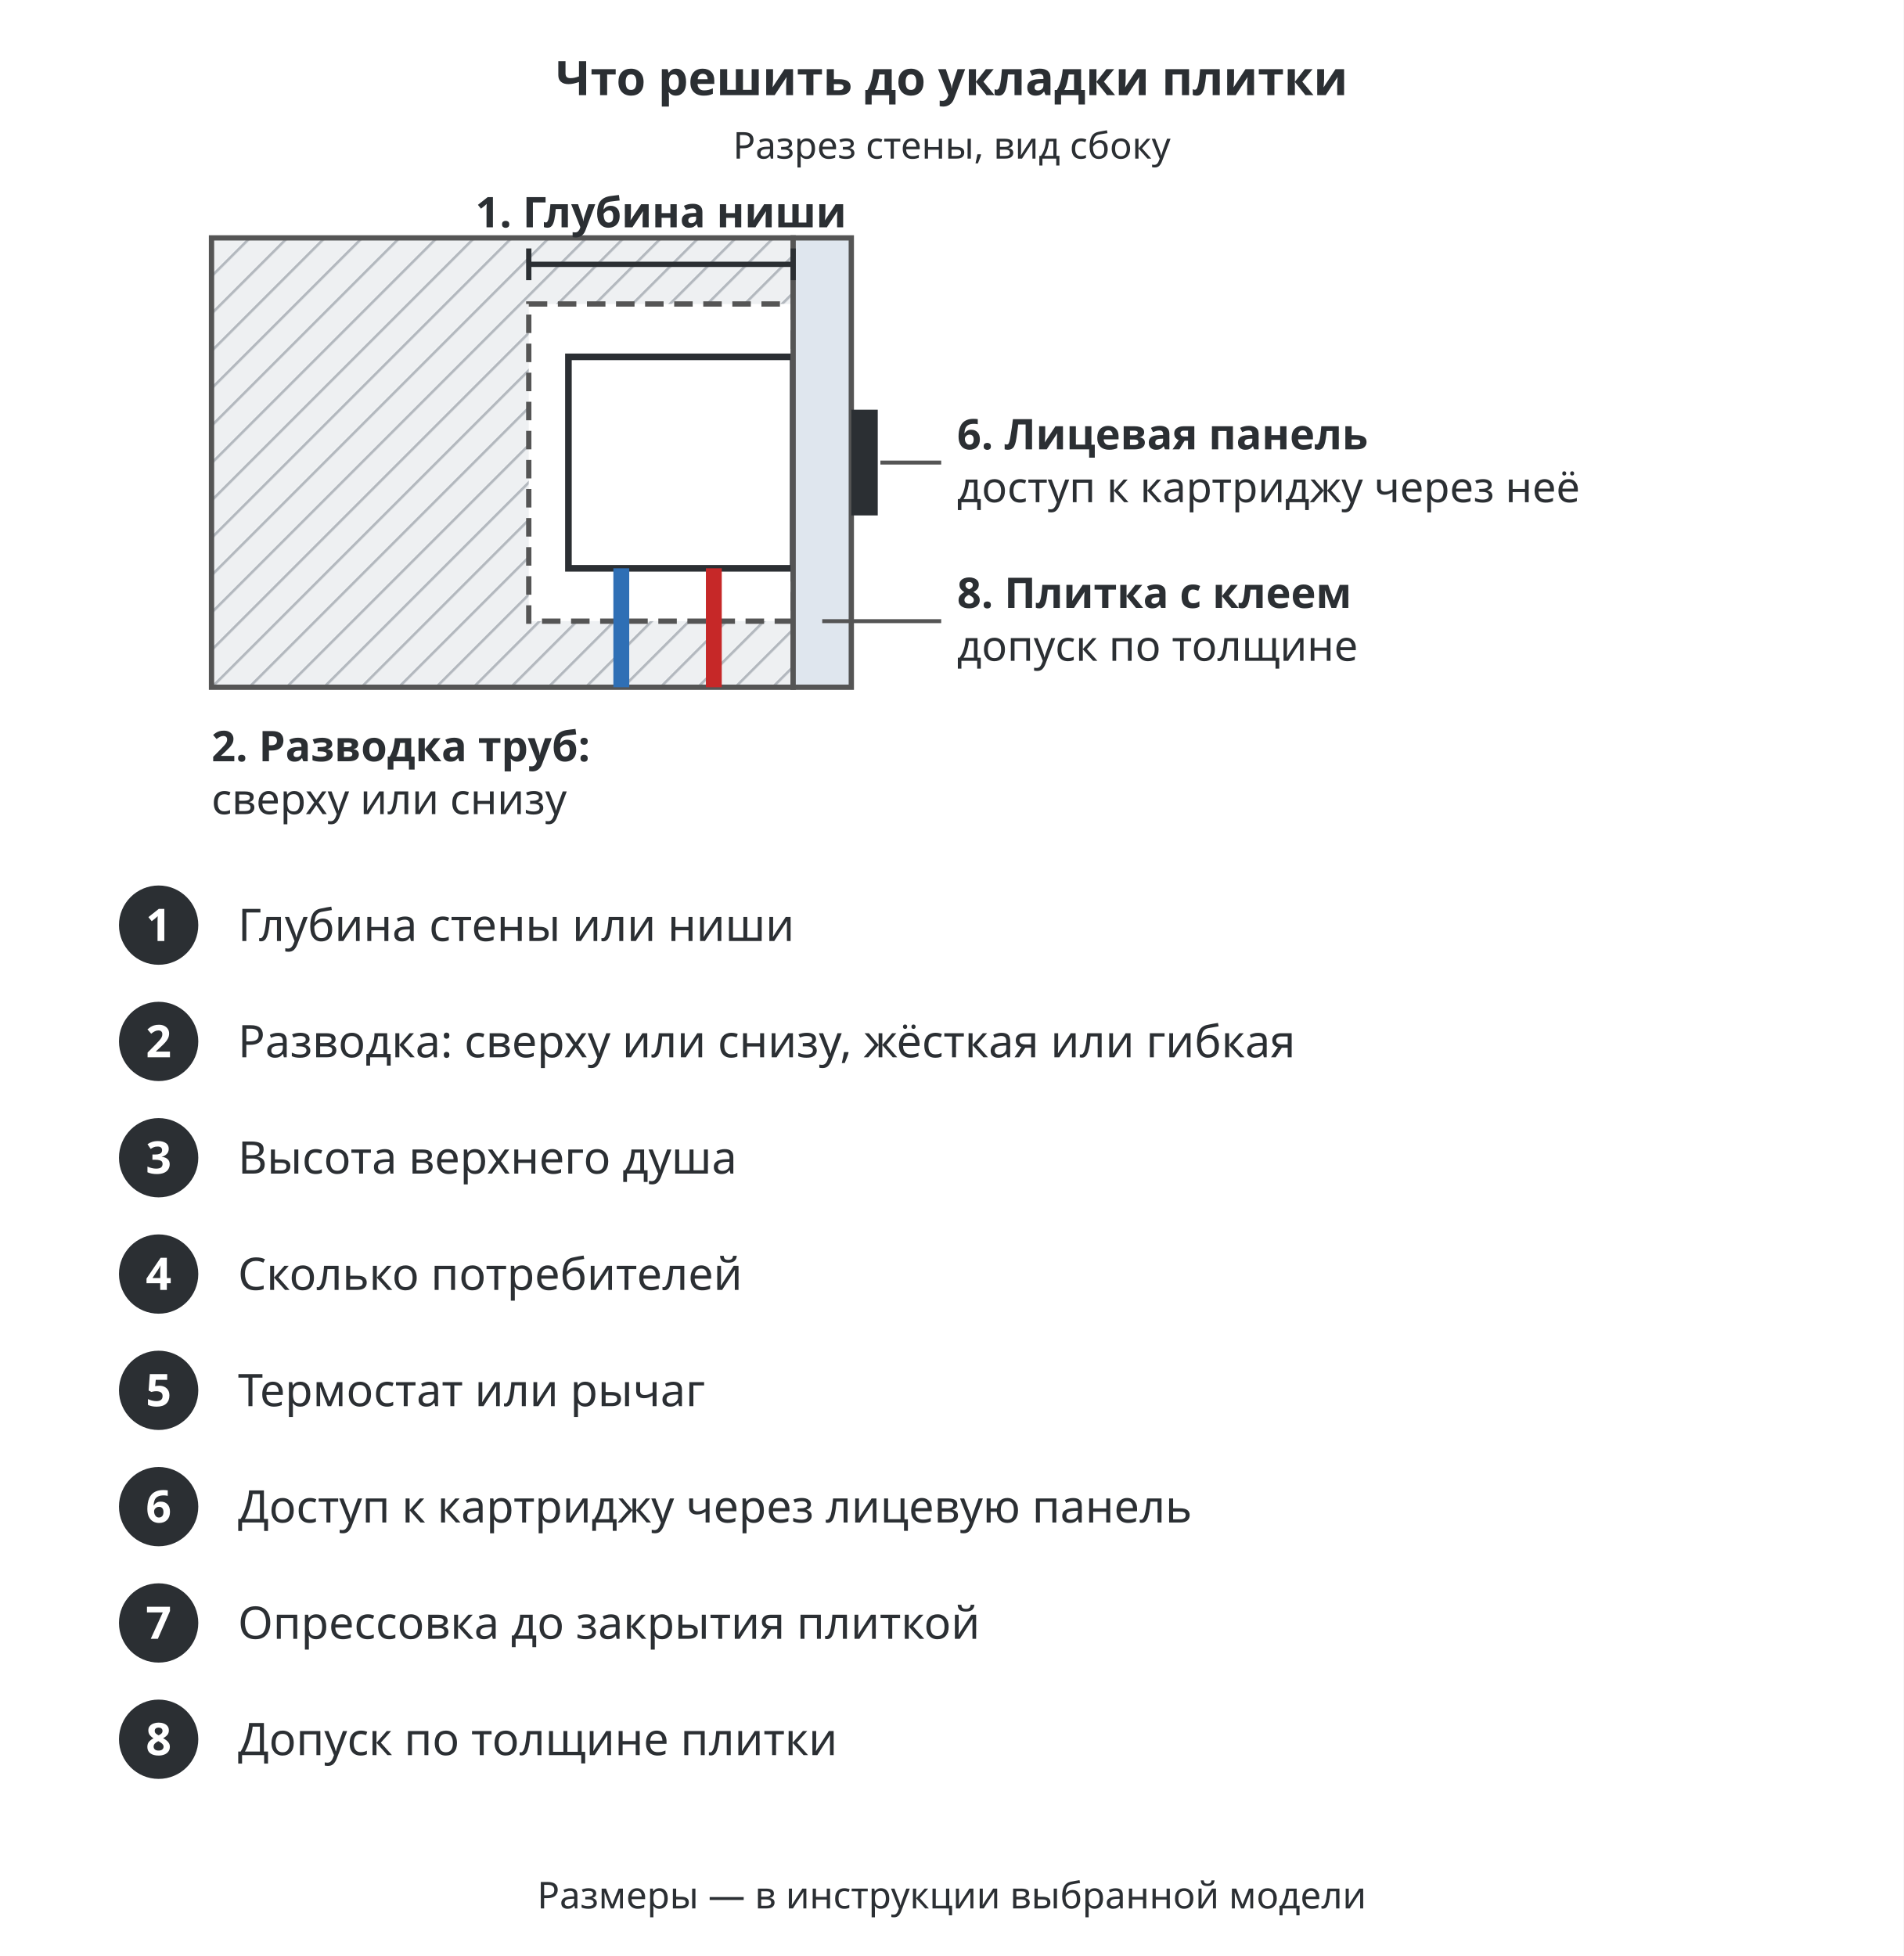
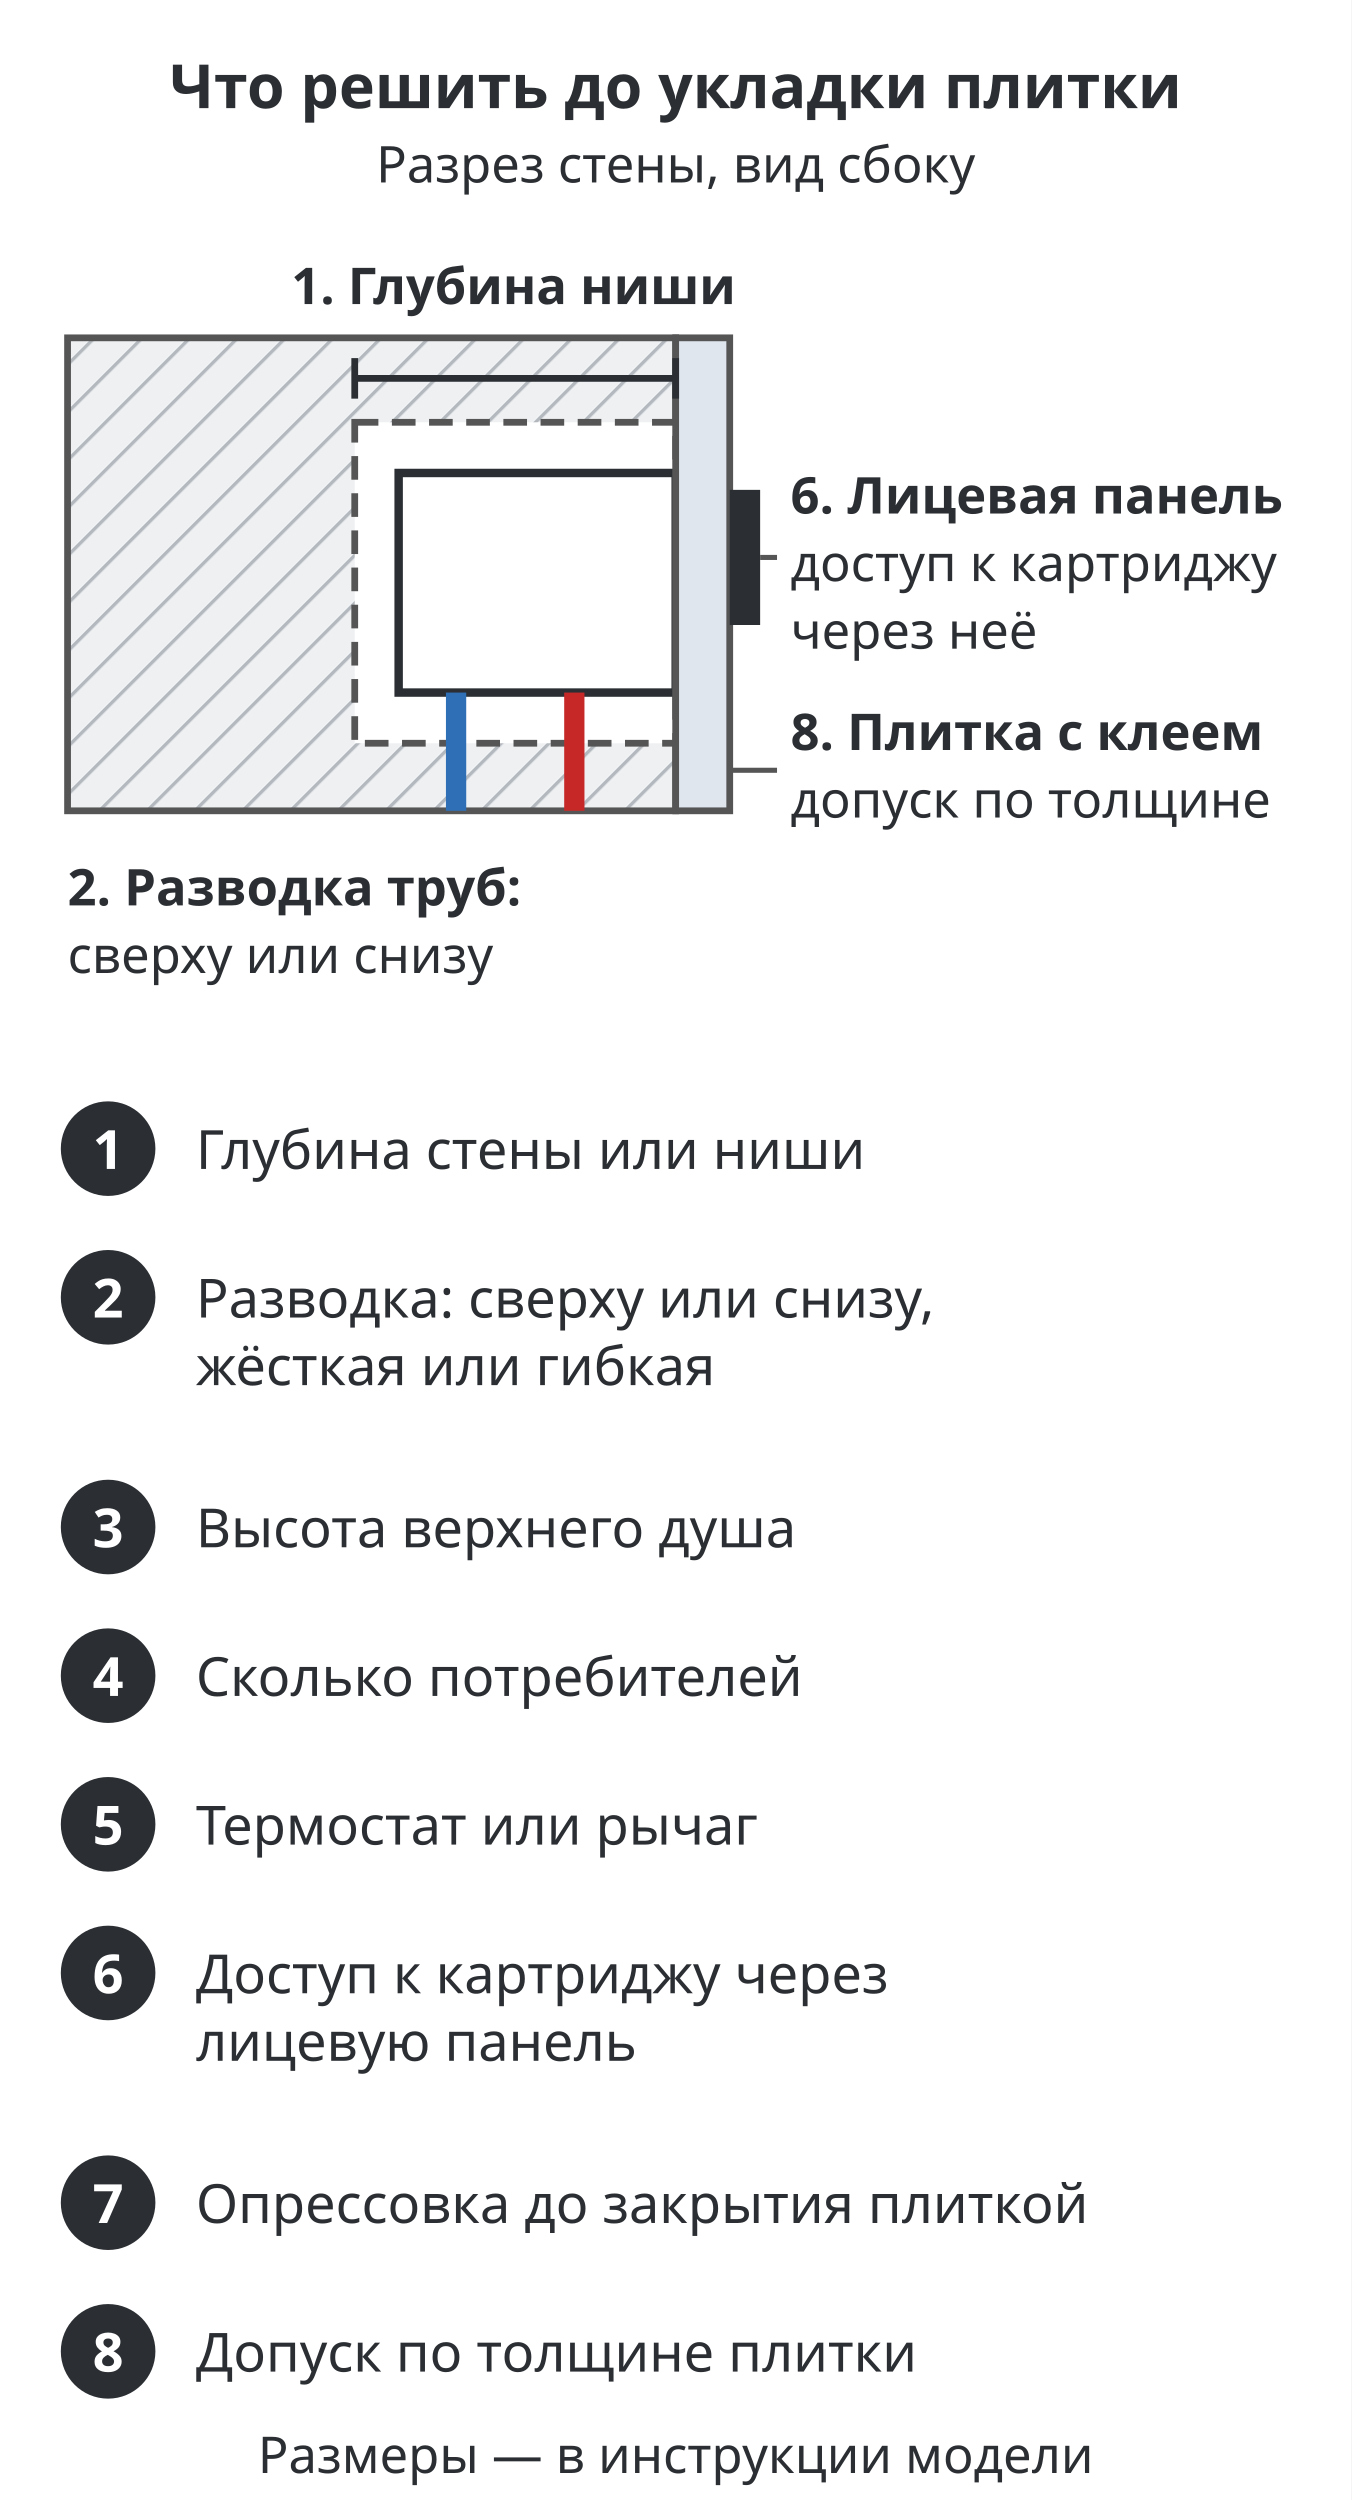
- <svg xmlns="http://www.w3.org/2000/svg" viewBox="0 0 720 740" role="img" aria-label="Что решить до укладки плитки" font-family="system-ui, sans-serif" font-size="16" fill="#2b2f33">
+ <svg xmlns="http://www.w3.org/2000/svg" viewBox="0 0 400 740" role="img" aria-label="Что решить до укладки плитки" font-family="system-ui, sans-serif" font-size="15" fill="#2b2f33">
  <defs>
    <pattern id="h" width="10" height="10" patternUnits="userSpaceOnUse" patternTransform="rotate(45)">
      <rect width="10" height="10" fill="#eef0f2" />
      <path d="M0 0 V10" stroke="#b5bac0" stroke-width="2" />
    </pattern>
  </defs>
-   <rect width="720" height="740" fill="#fff" />
-   <text x="360" y="36" text-anchor="middle" font-size="18" font-weight="600">Что решить до укладки плитки</text>
-   <text x="360" y="60" text-anchor="middle" font-size="14">Разрез стены, вид сбоку</text>
-   <rect x="80" y="90" width="220" height="170" fill="url(#h)" stroke="#555" stroke-width="2" />
-   <rect x="200" y="115" width="100" height="120" fill="#fff" stroke="#555" stroke-width="2" stroke-dasharray="7 4" />
-   <rect x="215" y="135" width="85" height="80" fill="#fff" stroke="#2b2f33" stroke-width="2.5" />
-   <path d="M235 215 V260" stroke="#2f6fb5" stroke-width="6" />
-   <path d="M270 215 V260" stroke="#c62828" stroke-width="6" />
-   <rect x="300" y="90" width="22" height="170" fill="#dfe6ee" stroke="#555" stroke-width="2" />
-   <rect x="322" y="155" width="10" height="40" fill="#2b2f33" />
-   <path d="M200 100 H300 M200 94 V106 M300 94 V106" stroke="#2b2f33" stroke-width="2" fill="none" />
-   <text x="250" y="86" text-anchor="middle" font-weight="600">1. Глубина ниши</text>
-   <path d="M333 175 H356" stroke="#555" stroke-width="1.5" />
-   <text x="362" y="170" font-weight="600">6. Лицевая панель</text>
-   <text x="362" y="190">доступ к картриджу через неё</text>
-   <path d="M311 235 H356" stroke="#555" stroke-width="1.5" />
-   <text x="362" y="230" font-weight="600">8. Плитка с клеем</text>
-   <text x="362" y="250">допуск по толщине</text>
-   <text x="80" y="288" font-weight="600">2. Разводка труб:</text>
-   <text x="80" y="308">сверху или снизу</text>
-   <g font-size="17" transform="translate(0,350)">
-     <circle cx="60" cy="0" r="15" fill="#2b2f33" />
-     <text x="60" y="6" text-anchor="middle" fill="#fff" font-weight="600">1</text>
-     <text x="90" y="6">Глубина стены или ниши</text>
-     <g transform="translate(0,44)">
-       <circle cx="60" cy="0" r="15" fill="#2b2f33" />
-       <text x="60" y="6" text-anchor="middle" fill="#fff" font-weight="600">2</text>
-       <text x="90" y="6">Разводка: сверху или снизу, жёсткая или гибкая</text>
-     </g>
-     <g transform="translate(0,88)">
-       <circle cx="60" cy="0" r="15" fill="#2b2f33" />
-       <text x="60" y="6" text-anchor="middle" fill="#fff" font-weight="600">3</text>
-       <text x="90" y="6">Высота верхнего душа</text>
-     </g>
-     <g transform="translate(0,132)">
-       <circle cx="60" cy="0" r="15" fill="#2b2f33" />
-       <text x="60" y="6" text-anchor="middle" fill="#fff" font-weight="600">4</text>
-       <text x="90" y="6">Сколько потребителей</text>
-     </g>
-     <g transform="translate(0,176)">
-       <circle cx="60" cy="0" r="15" fill="#2b2f33" />
-       <text x="60" y="6" text-anchor="middle" fill="#fff" font-weight="600">5</text>
-       <text x="90" y="6">Термостат или рычаг</text>
-     </g>
-     <g transform="translate(0,220)">
-       <circle cx="60" cy="0" r="15" fill="#2b2f33" />
-       <text x="60" y="6" text-anchor="middle" fill="#fff" font-weight="600">6</text>
-       <text x="90" y="6">Доступ к картриджу через лицевую панель</text>
-     </g>
-     <g transform="translate(0,264)">
-       <circle cx="60" cy="0" r="15" fill="#2b2f33" />
-       <text x="60" y="6" text-anchor="middle" fill="#fff" font-weight="600">7</text>
-       <text x="90" y="6">Опрессовка до закрытия плиткой</text>
-     </g>
-     <g transform="translate(0,308)">
-       <circle cx="60" cy="0" r="15" fill="#2b2f33" />
-       <text x="60" y="6" text-anchor="middle" fill="#fff" font-weight="600">8</text>
-       <text x="90" y="6">Допуск по толщине плитки</text>
-     </g>
+   <rect width="400" height="740" fill="#fff" />
+   <text x="200" y="32" text-anchor="middle" font-size="18" font-weight="600">Что решить до укладки плитки</text>
+   <text x="200" y="54" text-anchor="middle">Разрез стены, вид сбоку</text>
+   <rect x="20" y="100" width="180" height="140" fill="url(#h)" stroke="#555" stroke-width="2" />
+   <rect x="105" y="125" width="95" height="95" fill="#fff" stroke="#555" stroke-width="2" stroke-dasharray="7 4" />
+   <rect x="118" y="140" width="82" height="65" fill="#fff" stroke="#2b2f33" stroke-width="2.5" />
+   <path d="M135 205 V240" stroke="#2f6fb5" stroke-width="6" />
+   <path d="M170 205 V240" stroke="#c62828" stroke-width="6" />
+   <rect x="200" y="100" width="16" height="140" fill="#dfe6ee" stroke="#555" stroke-width="2" />
+   <rect x="216" y="145" width="9" height="40" fill="#2b2f33" />
+   <path d="M105 112 H200 M105 106 V118 M200 106 V118" stroke="#2b2f33" stroke-width="2" fill="none" />
+   <text x="152" y="90" text-anchor="middle" font-weight="600">1. Глубина ниши</text>
+   <path d="M225 165 H230" stroke="#555" stroke-width="1.5" />
+   <text x="234" y="152" font-weight="600">6. Лицевая панель</text>
+   <text x="234" y="172">доступ к картриджу</text>
+   <text x="234" y="192">через неё</text>
+   <path d="M216 228 H230" stroke="#555" stroke-width="1.5" />
+   <text x="234" y="222" font-weight="600">8. Плитка с клеем</text>
+   <text x="234" y="242">допуск по толщине</text>
+   <text x="20" y="268" font-weight="600">2. Разводка труб:</text>
+   <text x="20" y="288">сверху или снизу</text>
+   <g font-size="16">
+     <circle cx="32" cy="340" r="14" fill="#2b2f33" />
+     <text x="32" y="346" text-anchor="middle" fill="#fff" font-weight="600">1</text>
+     <text x="58" y="346">Глубина стены или ниши</text>
+     <circle cx="32" cy="384" r="14" fill="#2b2f33" />
+     <text x="32" y="390" text-anchor="middle" fill="#fff" font-weight="600">2</text>
+     <text x="58" y="390">Разводка: сверху или снизу,</text>
+     <text x="58" y="410">жёсткая или гибкая</text>
+     <circle cx="32" cy="452" r="14" fill="#2b2f33" />
+     <text x="32" y="458" text-anchor="middle" fill="#fff" font-weight="600">3</text>
+     <text x="58" y="458">Высота верхнего душа</text>
+     <circle cx="32" cy="496" r="14" fill="#2b2f33" />
+     <text x="32" y="502" text-anchor="middle" fill="#fff" font-weight="600">4</text>
+     <text x="58" y="502">Сколько потребителей</text>
+     <circle cx="32" cy="540" r="14" fill="#2b2f33" />
+     <text x="32" y="546" text-anchor="middle" fill="#fff" font-weight="600">5</text>
+     <text x="58" y="546">Термостат или рычаг</text>
+     <circle cx="32" cy="584" r="14" fill="#2b2f33" />
+     <text x="32" y="590" text-anchor="middle" fill="#fff" font-weight="600">6</text>
+     <text x="58" y="590">Доступ к картриджу через</text>
+     <text x="58" y="610">лицевую панель</text>
+     <circle cx="32" cy="652" r="14" fill="#2b2f33" />
+     <text x="32" y="658" text-anchor="middle" fill="#fff" font-weight="600">7</text>
+     <text x="58" y="658">Опрессовка до закрытия плиткой</text>
+     <circle cx="32" cy="696" r="14" fill="#2b2f33" />
+     <text x="32" y="702" text-anchor="middle" fill="#fff" font-weight="600">8</text>
+     <text x="58" y="702">Допуск по толщине плитки</text>
  </g>
-   <text x="360" y="722" text-anchor="middle" font-size="14">Размеры — в инструкции выбранной модели</text>
+   <text x="200" y="732" text-anchor="middle">Размеры — в инструкции модели</text>
</svg>
